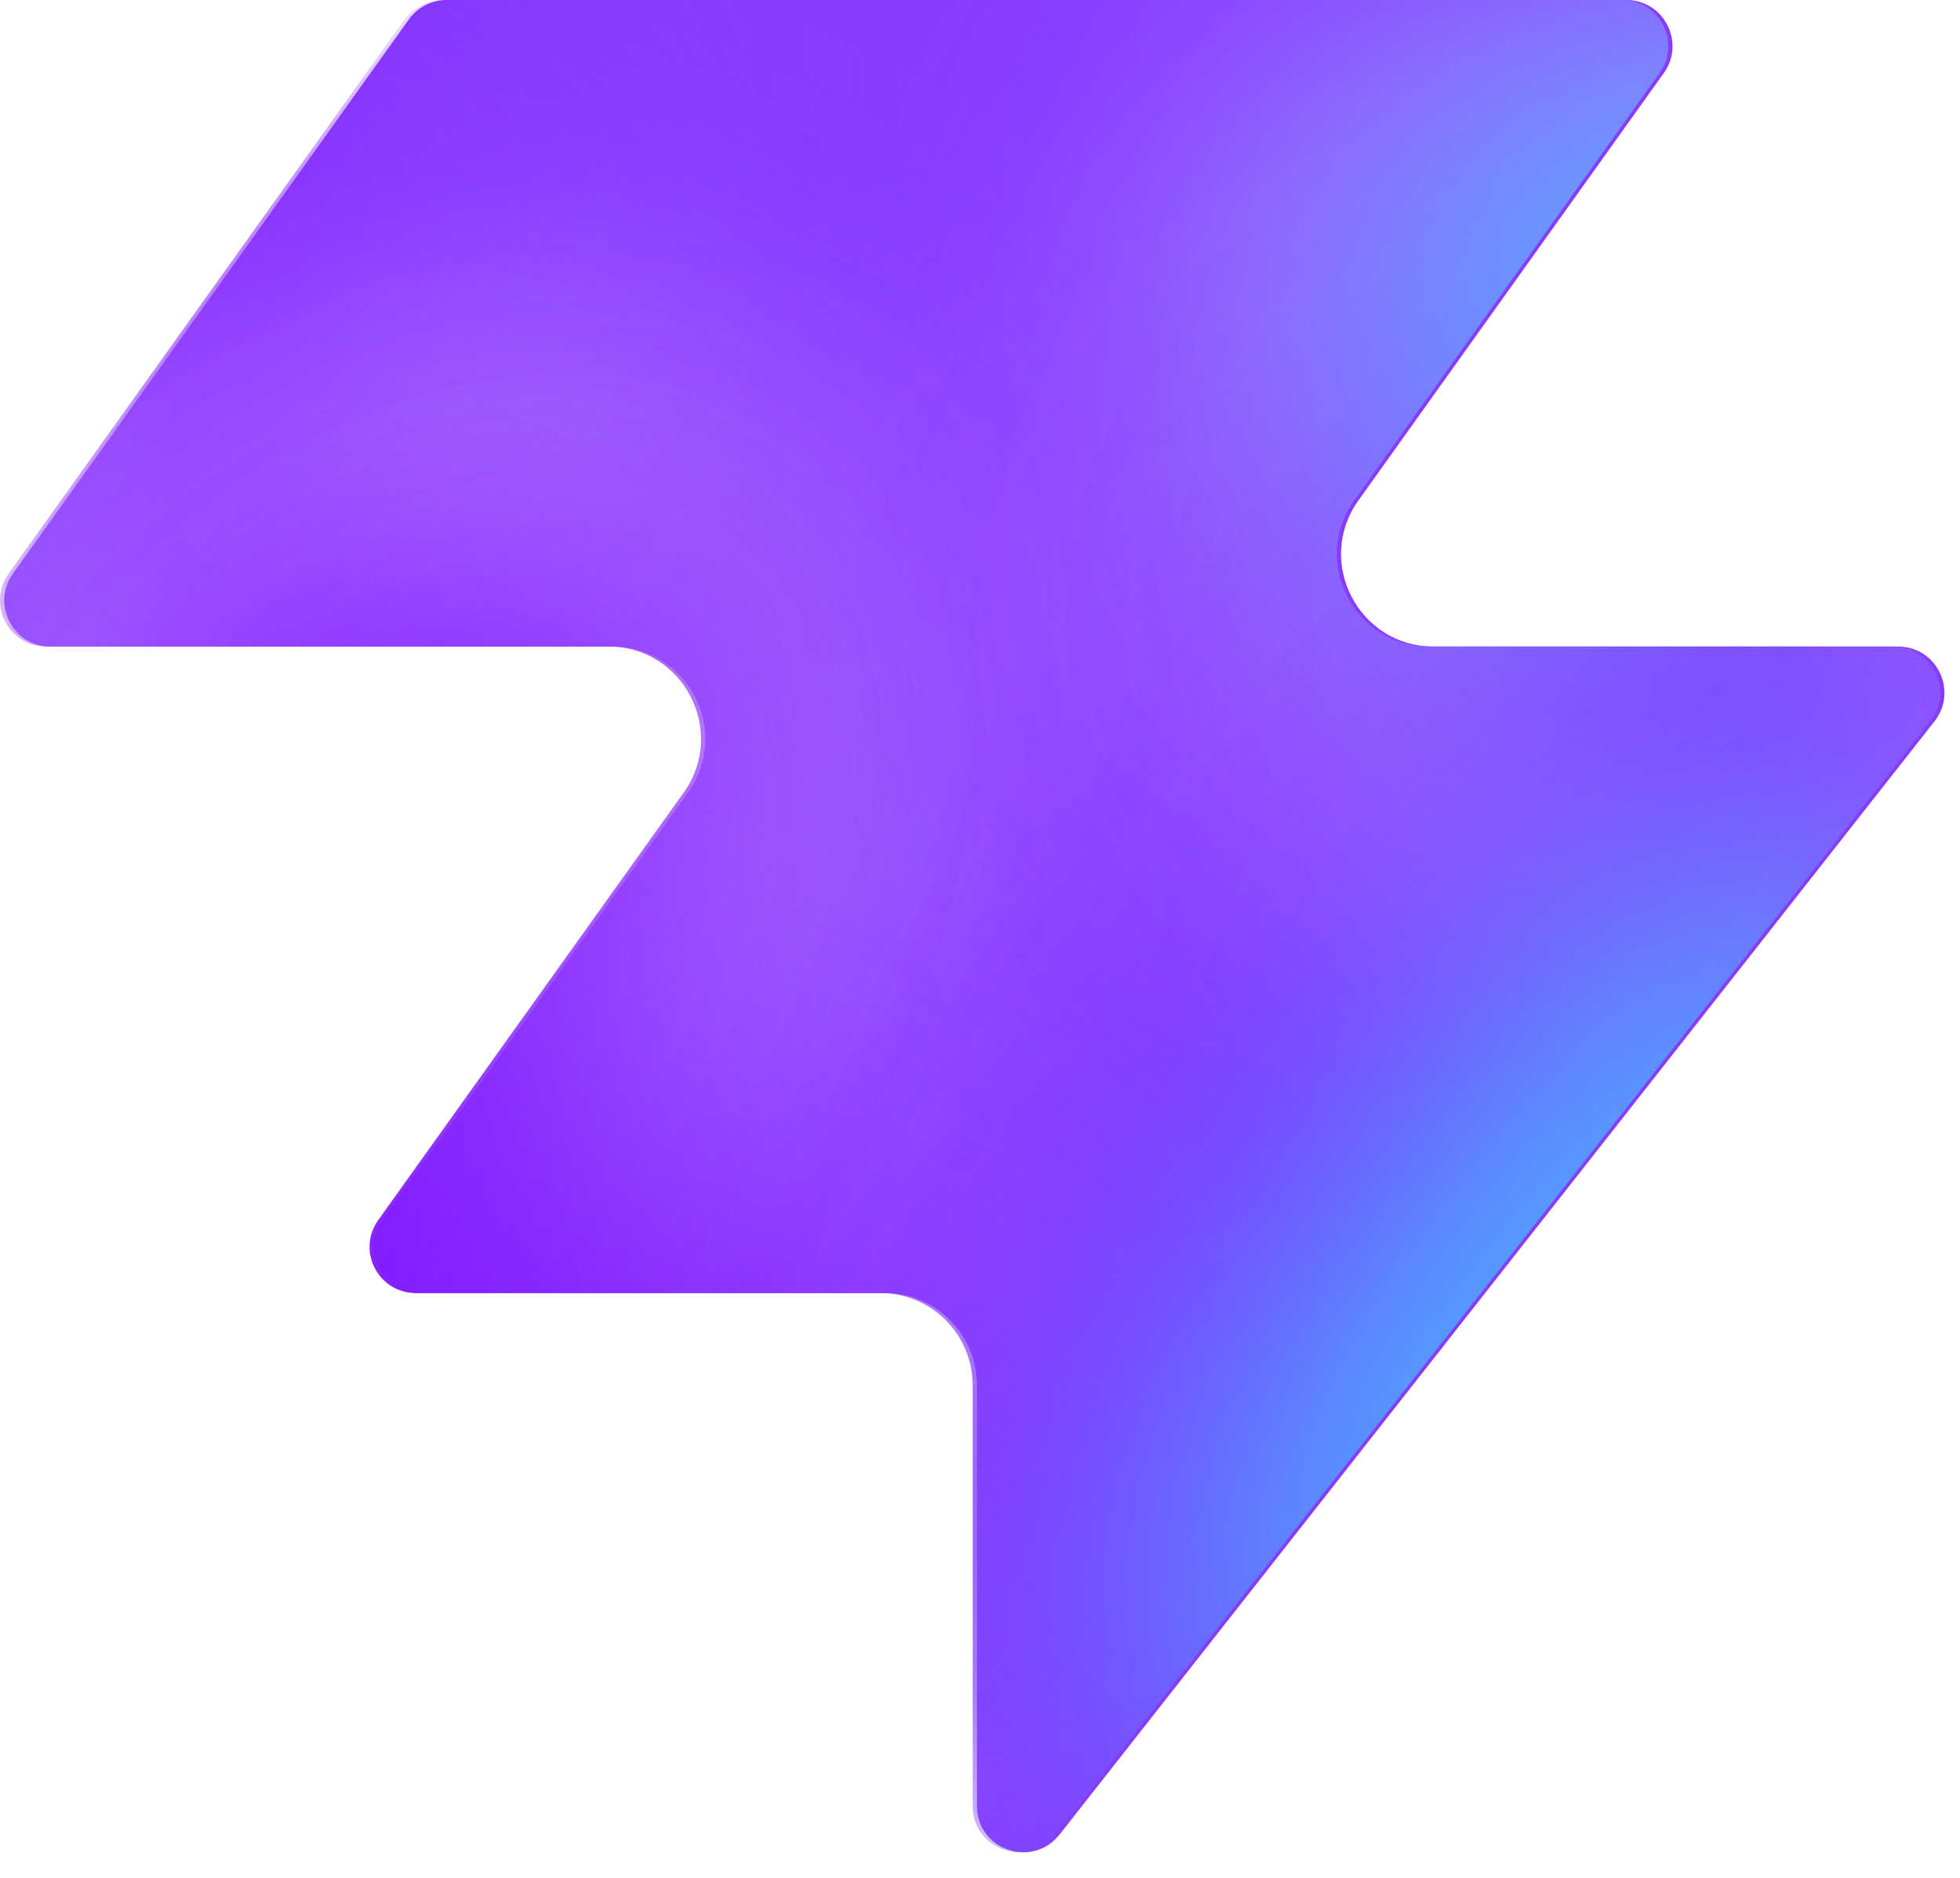
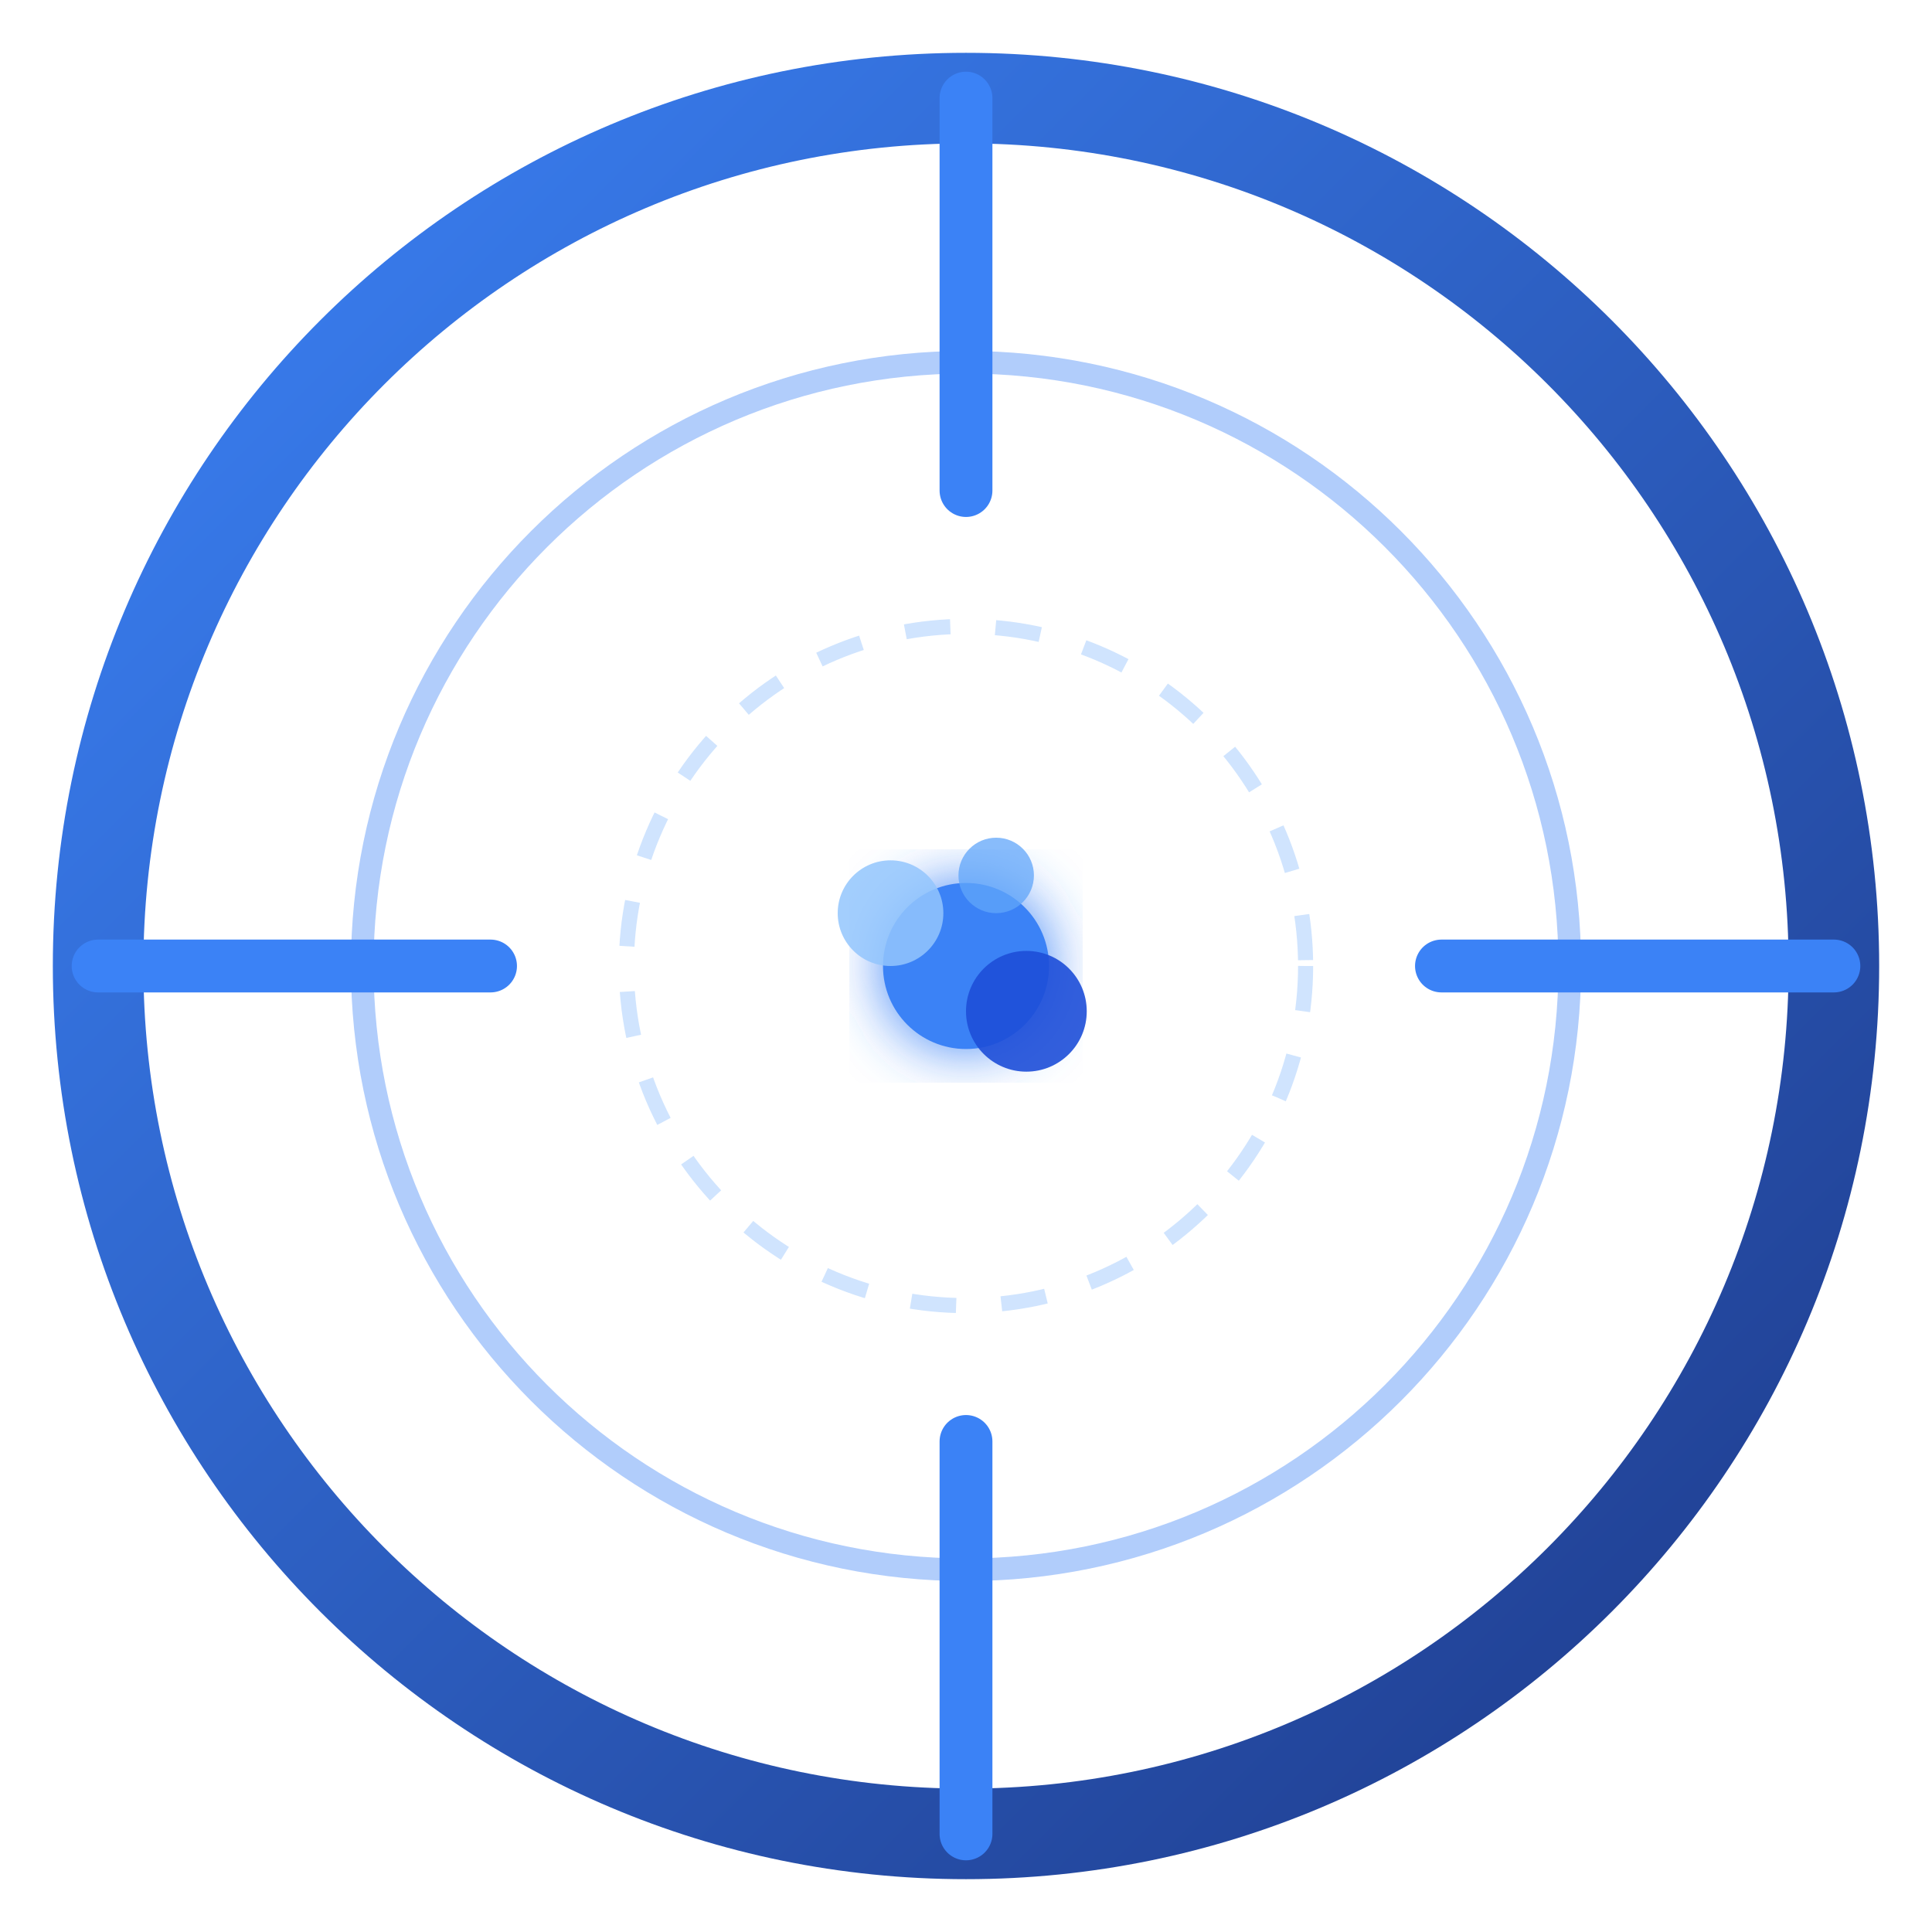
- <svg xmlns="http://www.w3.org/2000/svg" width="48" height="46" fill="none" viewBox="0 0 48 46">
-   <path fill="#863bff" d="M25.946 44.938c-.664.845-2.021.375-2.021-.698V33.937a2.26 2.26 0 0 0-2.262-2.262H10.287c-.92 0-1.456-1.04-.92-1.788l7.48-10.471c1.07-1.497 0-3.578-1.842-3.578H1.237c-.92 0-1.456-1.04-.92-1.788L10.013.474c.214-.297.556-.474.92-.474h28.894c.92 0 1.456 1.04.92 1.788l-7.48 10.471c-1.07 1.498 0 3.579 1.842 3.579h11.377c.943 0 1.473 1.088.89 1.83L25.947 44.94z" style="fill:#863bff;fill:color(display-p3 .525 .23 1);fill-opacity:1" />
-   <mask id="a" width="48" height="46" x="0" y="0" maskUnits="userSpaceOnUse" style="mask-type:alpha">
-     <path fill="#000" d="M25.842 44.938c-.664.844-2.021.375-2.021-.698V33.937a2.26 2.26 0 0 0-2.262-2.262H10.183c-.92 0-1.456-1.04-.92-1.788l7.48-10.471c1.07-1.498 0-3.579-1.842-3.579H1.133c-.92 0-1.456-1.04-.92-1.787L9.91.473c.214-.297.556-.474.92-.474h28.894c.92 0 1.456 1.04.92 1.788l-7.48 10.471c-1.07 1.498 0 3.578 1.842 3.578h11.377c.943 0 1.473 1.088.89 1.832L25.843 44.94z" style="fill:#000;fill-opacity:1" />
-   </mask>
-   <g mask="url(#a)">
-     <g filter="url(#b)">
-       <ellipse cx="5.508" cy="14.704" fill="#ede6ff" rx="5.508" ry="14.704" style="fill:#ede6ff;fill:color(display-p3 .927 .903 1);fill-opacity:1" transform="matrix(.00324 1 1 -.00324 -4.47 31.516)" />
-     </g>
-     <g filter="url(#c)">
-       <ellipse cx="10.399" cy="29.851" fill="#ede6ff" rx="10.399" ry="29.851" style="fill:#ede6ff;fill:color(display-p3 .927 .903 1);fill-opacity:1" transform="matrix(.00324 1 1 -.00324 -39.328 7.883)" />
-     </g>
-     <g filter="url(#d)">
-       <ellipse cx="5.508" cy="30.487" fill="#7e14ff" rx="5.508" ry="30.487" style="fill:#7e14ff;fill:color(display-p3 .492 .077 1);fill-opacity:1" transform="rotate(89.814 -25.913 -14.639)scale(1 -1)" />
-     </g>
-     <g filter="url(#e)">
-       <ellipse cx="5.508" cy="30.599" fill="#7e14ff" rx="5.508" ry="30.599" style="fill:#7e14ff;fill:color(display-p3 .492 .077 1);fill-opacity:1" transform="rotate(89.814 -32.644 -3.334)scale(1 -1)" />
-     </g>
-     <g filter="url(#f)">
-       <ellipse cx="5.508" cy="30.599" fill="#7e14ff" rx="5.508" ry="30.599" style="fill:#7e14ff;fill:color(display-p3 .492 .077 1);fill-opacity:1" transform="matrix(.00324 1 1 -.00324 -34.34 30.47)" />
-     </g>
-     <g filter="url(#g)">
-       <ellipse cx="14.072" cy="22.078" fill="#ede6ff" rx="14.072" ry="22.078" style="fill:#ede6ff;fill:color(display-p3 .927 .903 1);fill-opacity:1" transform="rotate(93.35 24.506 48.493)scale(-1 1)" />
-     </g>
-     <g filter="url(#h)">
-       <ellipse cx="3.47" cy="21.501" fill="#7e14ff" rx="3.47" ry="21.501" style="fill:#7e14ff;fill:color(display-p3 .492 .077 1);fill-opacity:1" transform="rotate(89.009 28.708 47.59)scale(-1 1)" />
-     </g>
-     <g filter="url(#i)">
-       <ellipse cx="3.47" cy="21.501" fill="#7e14ff" rx="3.47" ry="21.501" style="fill:#7e14ff;fill:color(display-p3 .492 .077 1);fill-opacity:1" transform="rotate(89.009 28.708 47.59)scale(-1 1)" />
-     </g>
-     <g filter="url(#j)">
-       <ellipse cx=".387" cy="8.972" fill="#7e14ff" rx="4.407" ry="29.108" style="fill:#7e14ff;fill:color(display-p3 .492 .077 1);fill-opacity:1" transform="rotate(39.51 .387 8.972)" />
-     </g>
-     <g filter="url(#k)">
-       <ellipse cx="47.523" cy="-6.092" fill="#7e14ff" rx="4.407" ry="29.108" style="fill:#7e14ff;fill:color(display-p3 .492 .077 1);fill-opacity:1" transform="rotate(37.892 47.523 -6.092)" />
-     </g>
-     <g filter="url(#l)">
-       <ellipse cx="41.412" cy="6.333" fill="#47bfff" rx="5.971" ry="9.665" style="fill:#47bfff;fill:color(display-p3 .28 .748 1);fill-opacity:1" transform="rotate(37.892 41.412 6.333)" />
-     </g>
-     <g filter="url(#m)">
-       <ellipse cx="-1.879" cy="38.332" fill="#7e14ff" rx="4.407" ry="29.108" style="fill:#7e14ff;fill:color(display-p3 .492 .077 1);fill-opacity:1" transform="rotate(37.892 -1.88 38.332)" />
-     </g>
-     <g filter="url(#n)">
-       <ellipse cx="-1.879" cy="38.332" fill="#7e14ff" rx="4.407" ry="29.108" style="fill:#7e14ff;fill:color(display-p3 .492 .077 1);fill-opacity:1" transform="rotate(37.892 -1.88 38.332)" />
-     </g>
-     <g filter="url(#o)">
-       <ellipse cx="35.651" cy="29.907" fill="#7e14ff" rx="4.407" ry="29.108" style="fill:#7e14ff;fill:color(display-p3 .492 .077 1);fill-opacity:1" transform="rotate(37.892 35.651 29.907)" />
-     </g>
-     <g filter="url(#p)">
-       <ellipse cx="38.418" cy="32.4" fill="#47bfff" rx="5.971" ry="15.297" style="fill:#47bfff;fill:color(display-p3 .28 .748 1);fill-opacity:1" transform="rotate(37.892 38.418 32.4)" />
-     </g>
-   </g>
+ <svg xmlns="http://www.w3.org/2000/svg" viewBox="0 0 512 512">
  <defs>
-     <filter id="b" width="60.045" height="41.654" x="-19.77" y="16.149" color-interpolation-filters="sRGB" filterUnits="userSpaceOnUse">
-       <feFlood flood-opacity="0" result="BackgroundImageFix" />
-       <feBlend in="SourceGraphic" in2="BackgroundImageFix" result="shape" />
-       <feGaussianBlur result="effect1_foregroundBlur_2002_17158" stdDeviation="7.659" />
-     </filter>
-     <filter id="c" width="90.34" height="51.437" x="-54.613" y="-7.533" color-interpolation-filters="sRGB" filterUnits="userSpaceOnUse">
-       <feFlood flood-opacity="0" result="BackgroundImageFix" />
-       <feBlend in="SourceGraphic" in2="BackgroundImageFix" result="shape" />
-       <feGaussianBlur result="effect1_foregroundBlur_2002_17158" stdDeviation="7.659" />
-     </filter>
-     <filter id="d" width="79.355" height="29.4" x="-49.64" y="2.03" color-interpolation-filters="sRGB" filterUnits="userSpaceOnUse">
-       <feFlood flood-opacity="0" result="BackgroundImageFix" />
-       <feBlend in="SourceGraphic" in2="BackgroundImageFix" result="shape" />
-       <feGaussianBlur result="effect1_foregroundBlur_2002_17158" stdDeviation="4.596" />
-     </filter>
-     <filter id="e" width="79.579" height="29.4" x="-45.045" y="20.029" color-interpolation-filters="sRGB" filterUnits="userSpaceOnUse">
-       <feFlood flood-opacity="0" result="BackgroundImageFix" />
-       <feBlend in="SourceGraphic" in2="BackgroundImageFix" result="shape" />
-       <feGaussianBlur result="effect1_foregroundBlur_2002_17158" stdDeviation="4.596" />
-     </filter>
-     <filter id="f" width="79.579" height="29.4" x="-43.513" y="21.178" color-interpolation-filters="sRGB" filterUnits="userSpaceOnUse">
-       <feFlood flood-opacity="0" result="BackgroundImageFix" />
-       <feBlend in="SourceGraphic" in2="BackgroundImageFix" result="shape" />
-       <feGaussianBlur result="effect1_foregroundBlur_2002_17158" stdDeviation="4.596" />
-     </filter>
-     <filter id="g" width="74.749" height="58.852" x="15.756" y="-17.901" color-interpolation-filters="sRGB" filterUnits="userSpaceOnUse">
-       <feFlood flood-opacity="0" result="BackgroundImageFix" />
-       <feBlend in="SourceGraphic" in2="BackgroundImageFix" result="shape" />
-       <feGaussianBlur result="effect1_foregroundBlur_2002_17158" stdDeviation="7.659" />
-     </filter>
-     <filter id="h" width="61.377" height="25.362" x="23.548" y="2.284" color-interpolation-filters="sRGB" filterUnits="userSpaceOnUse">
-       <feFlood flood-opacity="0" result="BackgroundImageFix" />
-       <feBlend in="SourceGraphic" in2="BackgroundImageFix" result="shape" />
-       <feGaussianBlur result="effect1_foregroundBlur_2002_17158" stdDeviation="4.596" />
-     </filter>
-     <filter id="i" width="61.377" height="25.362" x="23.548" y="2.284" color-interpolation-filters="sRGB" filterUnits="userSpaceOnUse">
-       <feFlood flood-opacity="0" result="BackgroundImageFix" />
-       <feBlend in="SourceGraphic" in2="BackgroundImageFix" result="shape" />
-       <feGaussianBlur result="effect1_foregroundBlur_2002_17158" stdDeviation="4.596" />
-     </filter>
-     <filter id="j" width="56.045" height="63.649" x="-27.636" y="-22.853" color-interpolation-filters="sRGB" filterUnits="userSpaceOnUse">
-       <feFlood flood-opacity="0" result="BackgroundImageFix" />
-       <feBlend in="SourceGraphic" in2="BackgroundImageFix" result="shape" />
-       <feGaussianBlur result="effect1_foregroundBlur_2002_17158" stdDeviation="4.596" />
-     </filter>
-     <filter id="k" width="54.814" height="64.646" x="20.116" y="-38.415" color-interpolation-filters="sRGB" filterUnits="userSpaceOnUse">
-       <feFlood flood-opacity="0" result="BackgroundImageFix" />
-       <feBlend in="SourceGraphic" in2="BackgroundImageFix" result="shape" />
-       <feGaussianBlur result="effect1_foregroundBlur_2002_17158" stdDeviation="4.596" />
-     </filter>
-     <filter id="l" width="33.541" height="35.313" x="24.641" y="-11.323" color-interpolation-filters="sRGB" filterUnits="userSpaceOnUse">
-       <feFlood flood-opacity="0" result="BackgroundImageFix" />
-       <feBlend in="SourceGraphic" in2="BackgroundImageFix" result="shape" />
-       <feGaussianBlur result="effect1_foregroundBlur_2002_17158" stdDeviation="4.596" />
-     </filter>
-     <filter id="m" width="54.814" height="64.646" x="-29.286" y="6.009" color-interpolation-filters="sRGB" filterUnits="userSpaceOnUse">
-       <feFlood flood-opacity="0" result="BackgroundImageFix" />
-       <feBlend in="SourceGraphic" in2="BackgroundImageFix" result="shape" />
-       <feGaussianBlur result="effect1_foregroundBlur_2002_17158" stdDeviation="4.596" />
-     </filter>
-     <filter id="n" width="54.814" height="64.646" x="-29.286" y="6.009" color-interpolation-filters="sRGB" filterUnits="userSpaceOnUse">
-       <feFlood flood-opacity="0" result="BackgroundImageFix" />
-       <feBlend in="SourceGraphic" in2="BackgroundImageFix" result="shape" />
-       <feGaussianBlur result="effect1_foregroundBlur_2002_17158" stdDeviation="4.596" />
-     </filter>
-     <filter id="o" width="54.814" height="64.646" x="8.244" y="-2.416" color-interpolation-filters="sRGB" filterUnits="userSpaceOnUse">
-       <feFlood flood-opacity="0" result="BackgroundImageFix" />
-       <feBlend in="SourceGraphic" in2="BackgroundImageFix" result="shape" />
-       <feGaussianBlur result="effect1_foregroundBlur_2002_17158" stdDeviation="4.596" />
-     </filter>
-     <filter id="p" width="39.409" height="43.623" x="18.713" y="10.588" color-interpolation-filters="sRGB" filterUnits="userSpaceOnUse">
-       <feFlood flood-opacity="0" result="BackgroundImageFix" />
-       <feBlend in="SourceGraphic" in2="BackgroundImageFix" result="shape" />
-       <feGaussianBlur result="effect1_foregroundBlur_2002_17158" stdDeviation="4.596" />
+     <linearGradient id="gradOuter" x1="0%" y1="0%" x2="100%" y2="100%">
+       <stop offset="0%" stop-color="#3b82f6" />
+       <stop offset="100%" stop-color="#1e3a8a" />
+     </linearGradient>
+     <linearGradient id="gradInner" x1="100%" y1="0%" x2="0%" y2="100%">
+       <stop offset="0%" stop-color="#60a5fa" />
+       <stop offset="100%" stop-color="#2563eb" />
+     </linearGradient>
+     <filter id="glow" x="-20%" y="-20%" width="140%" height="140%">
+       <feGaussianBlur stdDeviation="8" result="blur" />
+       <feComposite in="SourceGraphic" in2="blur" operator="over" />
    </filter>
  </defs>
+   <circle cx="256" cy="256" r="230" fill="none" stroke="url(#gradOuter)" stroke-width="24" />
+   <circle cx="256" cy="256" r="160" fill="none" stroke="#3b82f6" stroke-width="6" opacity="0.4" />
+   <circle cx="256" cy="256" r="90" fill="none" stroke="#60a5fa" stroke-width="4" opacity="0.3" stroke-dasharray="12 12" />
+   <line x1="256" y1="26" x2="256" y2="130" stroke="#3b82f6" stroke-width="14" stroke-linecap="round" />
+   <line x1="256" y1="382" x2="256" y2="486" stroke="#3b82f6" stroke-width="14" stroke-linecap="round" />
+   <line x1="26" y1="256" x2="130" y2="256" stroke="#3b82f6" stroke-width="14" stroke-linecap="round" />
+   <line x1="382" y1="256" x2="486" y2="256" stroke="#3b82f6" stroke-width="14" stroke-linecap="round" />
+   <circle cx="256" cy="256" r="22" fill="#3b82f6" filter="url(#glow)" />
+   <circle cx="236" cy="242" r="14" fill="#93c5fd" opacity="0.85" />
+   <circle cx="272" cy="268" r="16" fill="#1d4ed8" opacity="0.9" />
+   <circle cx="264" cy="232" r="10" fill="#60a5fa" opacity="0.75" />
</svg>
